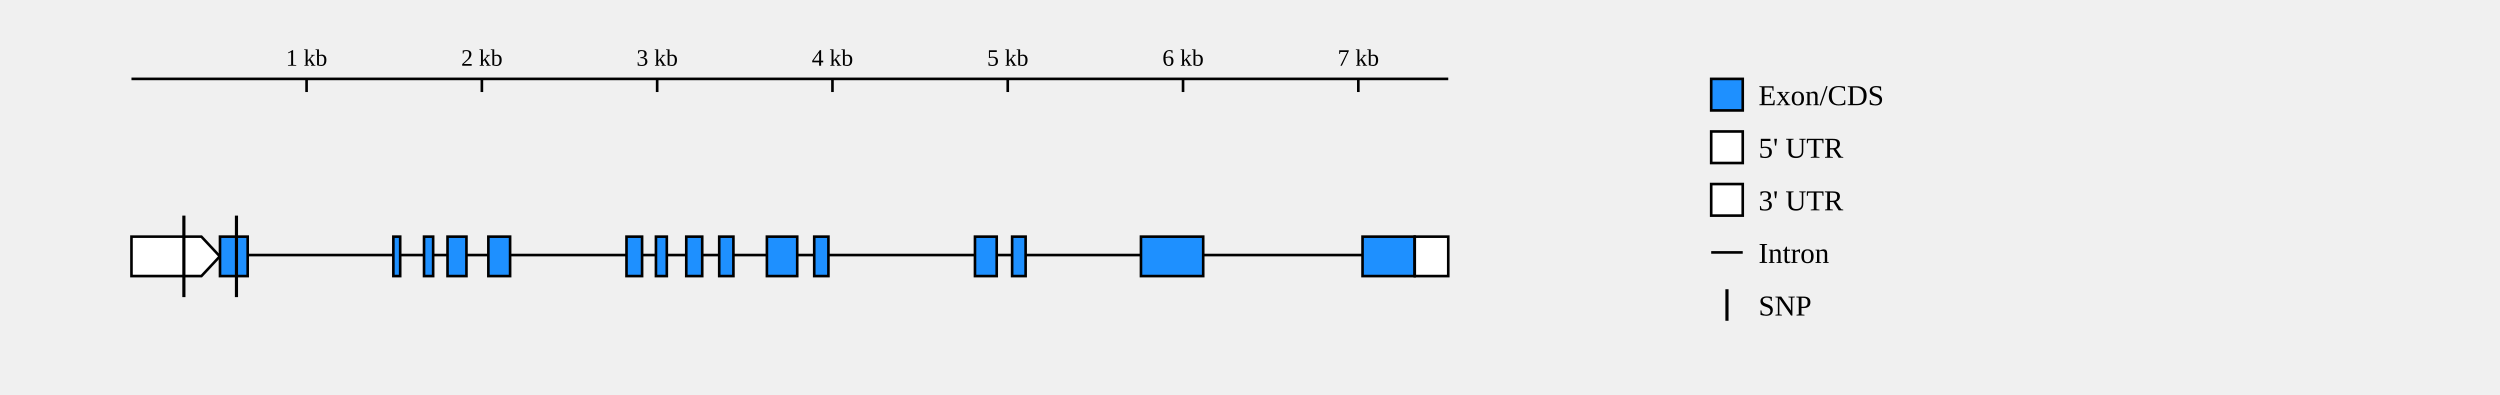
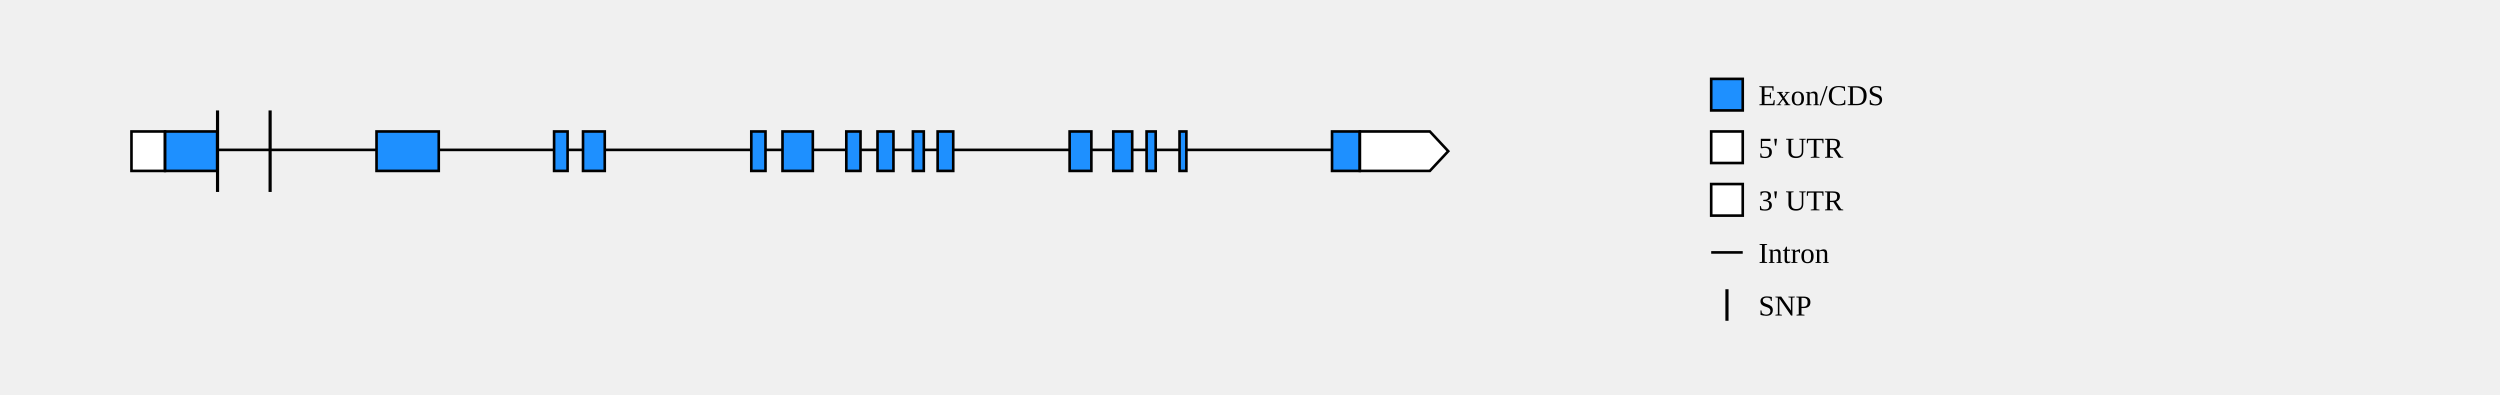
<svg xmlns="http://www.w3.org/2000/svg" baseProfile="full" height="150" version="1.1" width="950.8">
  <defs />
-   <line stroke="black" stroke-width="1" x1="50" x2="550.8" y1="30" y2="30" />
-   <line stroke="black" stroke-width="1" x1="116.6" x2="116.6" y1="30" y2="35" />
-   <text fill="black" font-size="9px" text-anchor="middle" x="116.6" y="25">1 kb</text>
-   <line stroke="black" stroke-width="1" x1="183.267" x2="183.267" y1="30" y2="35" />
-   <text fill="black" font-size="9px" text-anchor="middle" x="183.267" y="25">2 kb</text>
-   <line stroke="black" stroke-width="1" x1="249.933" x2="249.933" y1="30" y2="35" />
-   <text fill="black" font-size="9px" text-anchor="middle" x="249.933" y="25">3 kb</text>
-   <line stroke="black" stroke-width="1" x1="316.6" x2="316.6" y1="30" y2="35" />
-   <text fill="black" font-size="9px" text-anchor="middle" x="316.6" y="25">4 kb</text>
-   <line stroke="black" stroke-width="1" x1="383.267" x2="383.267" y1="30" y2="35" />
-   <text fill="black" font-size="9px" text-anchor="middle" x="383.267" y="25">5 kb</text>
-   <line stroke="black" stroke-width="1" x1="449.933" x2="449.933" y1="30" y2="35" />
-   <text fill="black" font-size="9px" text-anchor="middle" x="449.933" y="25">6 kb</text>
-   <line stroke="black" stroke-width="1" x1="516.6" x2="516.6" y1="30" y2="35" />
-   <text fill="black" font-size="9px" text-anchor="middle" x="516.6" y="25">7 kb</text>
-   <line stroke="black" stroke-width="1" x1="50.0" x2="550.8" y1="97" y2="97" />
-   <polygon fill="white" points="50.0,90 76.6,90 83.6,97.5 76.6,105 50.0,105" stroke="black" stroke-width="1" />
-   <rect fill="dodgerblue" height="15" stroke="black" stroke-width="1" width="10.533" x="83.667" y="90" />
-   <rect fill="dodgerblue" height="15" stroke="black" stroke-width="1" width="2.6" x="149.6" y="90" />
-   <rect fill="dodgerblue" height="15" stroke="black" stroke-width="1" width="3.467" x="161.267" y="90" />
-   <rect fill="dodgerblue" height="15" stroke="black" stroke-width="1" width="7.2" x="170.2" y="90" />
-   <rect fill="dodgerblue" height="15" stroke="black" stroke-width="1" width="8.267" x="185.733" y="90" />
-   <rect fill="dodgerblue" height="15" stroke="black" stroke-width="1" width="5.933" x="238.267" y="90" />
-   <rect fill="dodgerblue" height="15" stroke="black" stroke-width="1" width="4.133" x="249.467" y="90" />
-   <rect fill="dodgerblue" height="15" stroke="black" stroke-width="1" width="6.067" x="261.0" y="90" />
-   <rect fill="dodgerblue" height="15" stroke="black" stroke-width="1" width="5.4" x="273.533" y="90" />
-   <rect fill="dodgerblue" height="15" stroke="black" stroke-width="1" width="11.533" x="291.667" y="90" />
-   <rect fill="dodgerblue" height="15" stroke="black" stroke-width="1" width="5.4" x="309.667" y="90" />
-   <rect fill="dodgerblue" height="15" stroke="black" stroke-width="1" width="8.267" x="370.8" y="90" />
-   <rect fill="dodgerblue" height="15" stroke="black" stroke-width="1" width="5.133" x="384.933" y="90" />
-   <rect fill="dodgerblue" height="15" stroke="black" stroke-width="1" width="23.667" x="433.933" y="90" />
-   <rect fill="dodgerblue" height="15" stroke="black" stroke-width="1" width="19.8" x="518.2" y="90" />
-   <rect fill="white" height="15" stroke="black" stroke-width="1" width="12.733" x="538.067" y="90" />
-   <line stroke="black" stroke-width="1.2" x1="69.933" x2="69.933" y1="82" y2="113" />
-   <line stroke="black" stroke-width="1.2" x1="89.933" x2="89.933" y1="82" y2="113" />
+   <rect fill="white" height="15" stroke="black" stroke-width="1" width="12.733" x="50.0" y="50" />
+   <rect fill="dodgerblue" height="15" stroke="black" stroke-width="1" width="19.8" x="62.8" y="50" />
+   <line stroke="black" stroke-width="1" x1="82.667" x2="143.133" y1="57" y2="57" />
+   <rect fill="dodgerblue" height="15" stroke="black" stroke-width="1" width="23.667" x="143.2" y="50" />
+   <line stroke="black" stroke-width="1" x1="166.933" x2="210.667" y1="57" y2="57" />
+   <rect fill="dodgerblue" height="15" stroke="black" stroke-width="1" width="5.133" x="210.733" y="50" />
+   <line stroke="black" stroke-width="1" x1="215.933" x2="221.667" y1="57" y2="57" />
+   <rect fill="dodgerblue" height="15" stroke="black" stroke-width="1" width="8.267" x="221.733" y="50" />
+   <line stroke="black" stroke-width="1" x1="230.067" x2="285.667" y1="57" y2="57" />
+   <rect fill="dodgerblue" height="15" stroke="black" stroke-width="1" width="5.4" x="285.733" y="50" />
+   <line stroke="black" stroke-width="1" x1="291.2" x2="297.533" y1="57" y2="57" />
+   <rect fill="dodgerblue" height="15" stroke="black" stroke-width="1" width="11.533" x="297.6" y="50" />
+   <line stroke="black" stroke-width="1" x1="309.2" x2="321.8" y1="57" y2="57" />
+   <rect fill="dodgerblue" height="15" stroke="black" stroke-width="1" width="5.4" x="321.867" y="50" />
+   <line stroke="black" stroke-width="1" x1="327.333" x2="333.667" y1="57" y2="57" />
+   <rect fill="dodgerblue" height="15" stroke="black" stroke-width="1" width="6.067" x="333.733" y="50" />
+   <line stroke="black" stroke-width="1" x1="339.867" x2="347.133" y1="57" y2="57" />
+   <rect fill="dodgerblue" height="15" stroke="black" stroke-width="1" width="4.133" x="347.2" y="50" />
+   <line stroke="black" stroke-width="1" x1="351.4" x2="356.533" y1="57" y2="57" />
+   <rect fill="dodgerblue" height="15" stroke="black" stroke-width="1" width="5.933" x="356.6" y="50" />
+   <line stroke="black" stroke-width="1" x1="362.6" x2="406.733" y1="57" y2="57" />
+   <rect fill="dodgerblue" height="15" stroke="black" stroke-width="1" width="8.267" x="406.8" y="50" />
+   <line stroke="black" stroke-width="1" x1="415.133" x2="423.333" y1="57" y2="57" />
+   <rect fill="dodgerblue" height="15" stroke="black" stroke-width="1" width="7.2" x="423.4" y="50" />
+   <line stroke="black" stroke-width="1" x1="430.667" x2="436.0" y1="57" y2="57" />
+   <rect fill="dodgerblue" height="15" stroke="black" stroke-width="1" width="3.467" x="436.067" y="50" />
+   <line stroke="black" stroke-width="1" x1="439.6" x2="448.533" y1="57" y2="57" />
+   <rect fill="dodgerblue" height="15" stroke="black" stroke-width="1" width="2.6" x="448.6" y="50" />
+   <line stroke="black" stroke-width="1" x1="451.267" x2="506.533" y1="57" y2="57" />
+   <rect fill="dodgerblue" height="15" stroke="black" stroke-width="1" width="10.533" x="506.6" y="50" />
+   <polygon fill="white" points="517.2,50 543.8,50 550.8,57.5 543.8,65 517.2,65" stroke="black" stroke-width="1" />
+   <line stroke="black" stroke-width="1.2" x1="82.733" x2="82.733" y1="42" y2="73" />
+   <line stroke="black" stroke-width="1.2" x1="102.733" x2="102.733" y1="42" y2="73" />
  <rect fill="dodgerblue" height="12" stroke="black" stroke-width="1" width="12" x="650.8" y="30" />
  <text fill="black" font-size="11px" x="668.8" y="40">Exon/CDS</text>
  <rect fill="white" height="12" stroke="black" stroke-width="1" width="12" x="650.8" y="50" />
  <text fill="black" font-size="11px" x="668.8" y="60">5' UTR</text>
  <rect fill="white" height="12" stroke="black" stroke-width="1" width="12" x="650.8" y="70" />
  <text fill="black" font-size="11px" x="668.8" y="80">3' UTR</text>
  <line stroke="black" stroke-width="1" x1="650.8" x2="662.8" y1="96" y2="96" />
  <text fill="black" font-size="11px" x="668.8" y="100">Intron</text>
  <line stroke="black" stroke-width="1.2" x1="656.8" x2="656.8" y1="110" y2="122" />
  <text fill="black" font-size="11px" x="668.8" y="120">SNP</text>
</svg>
